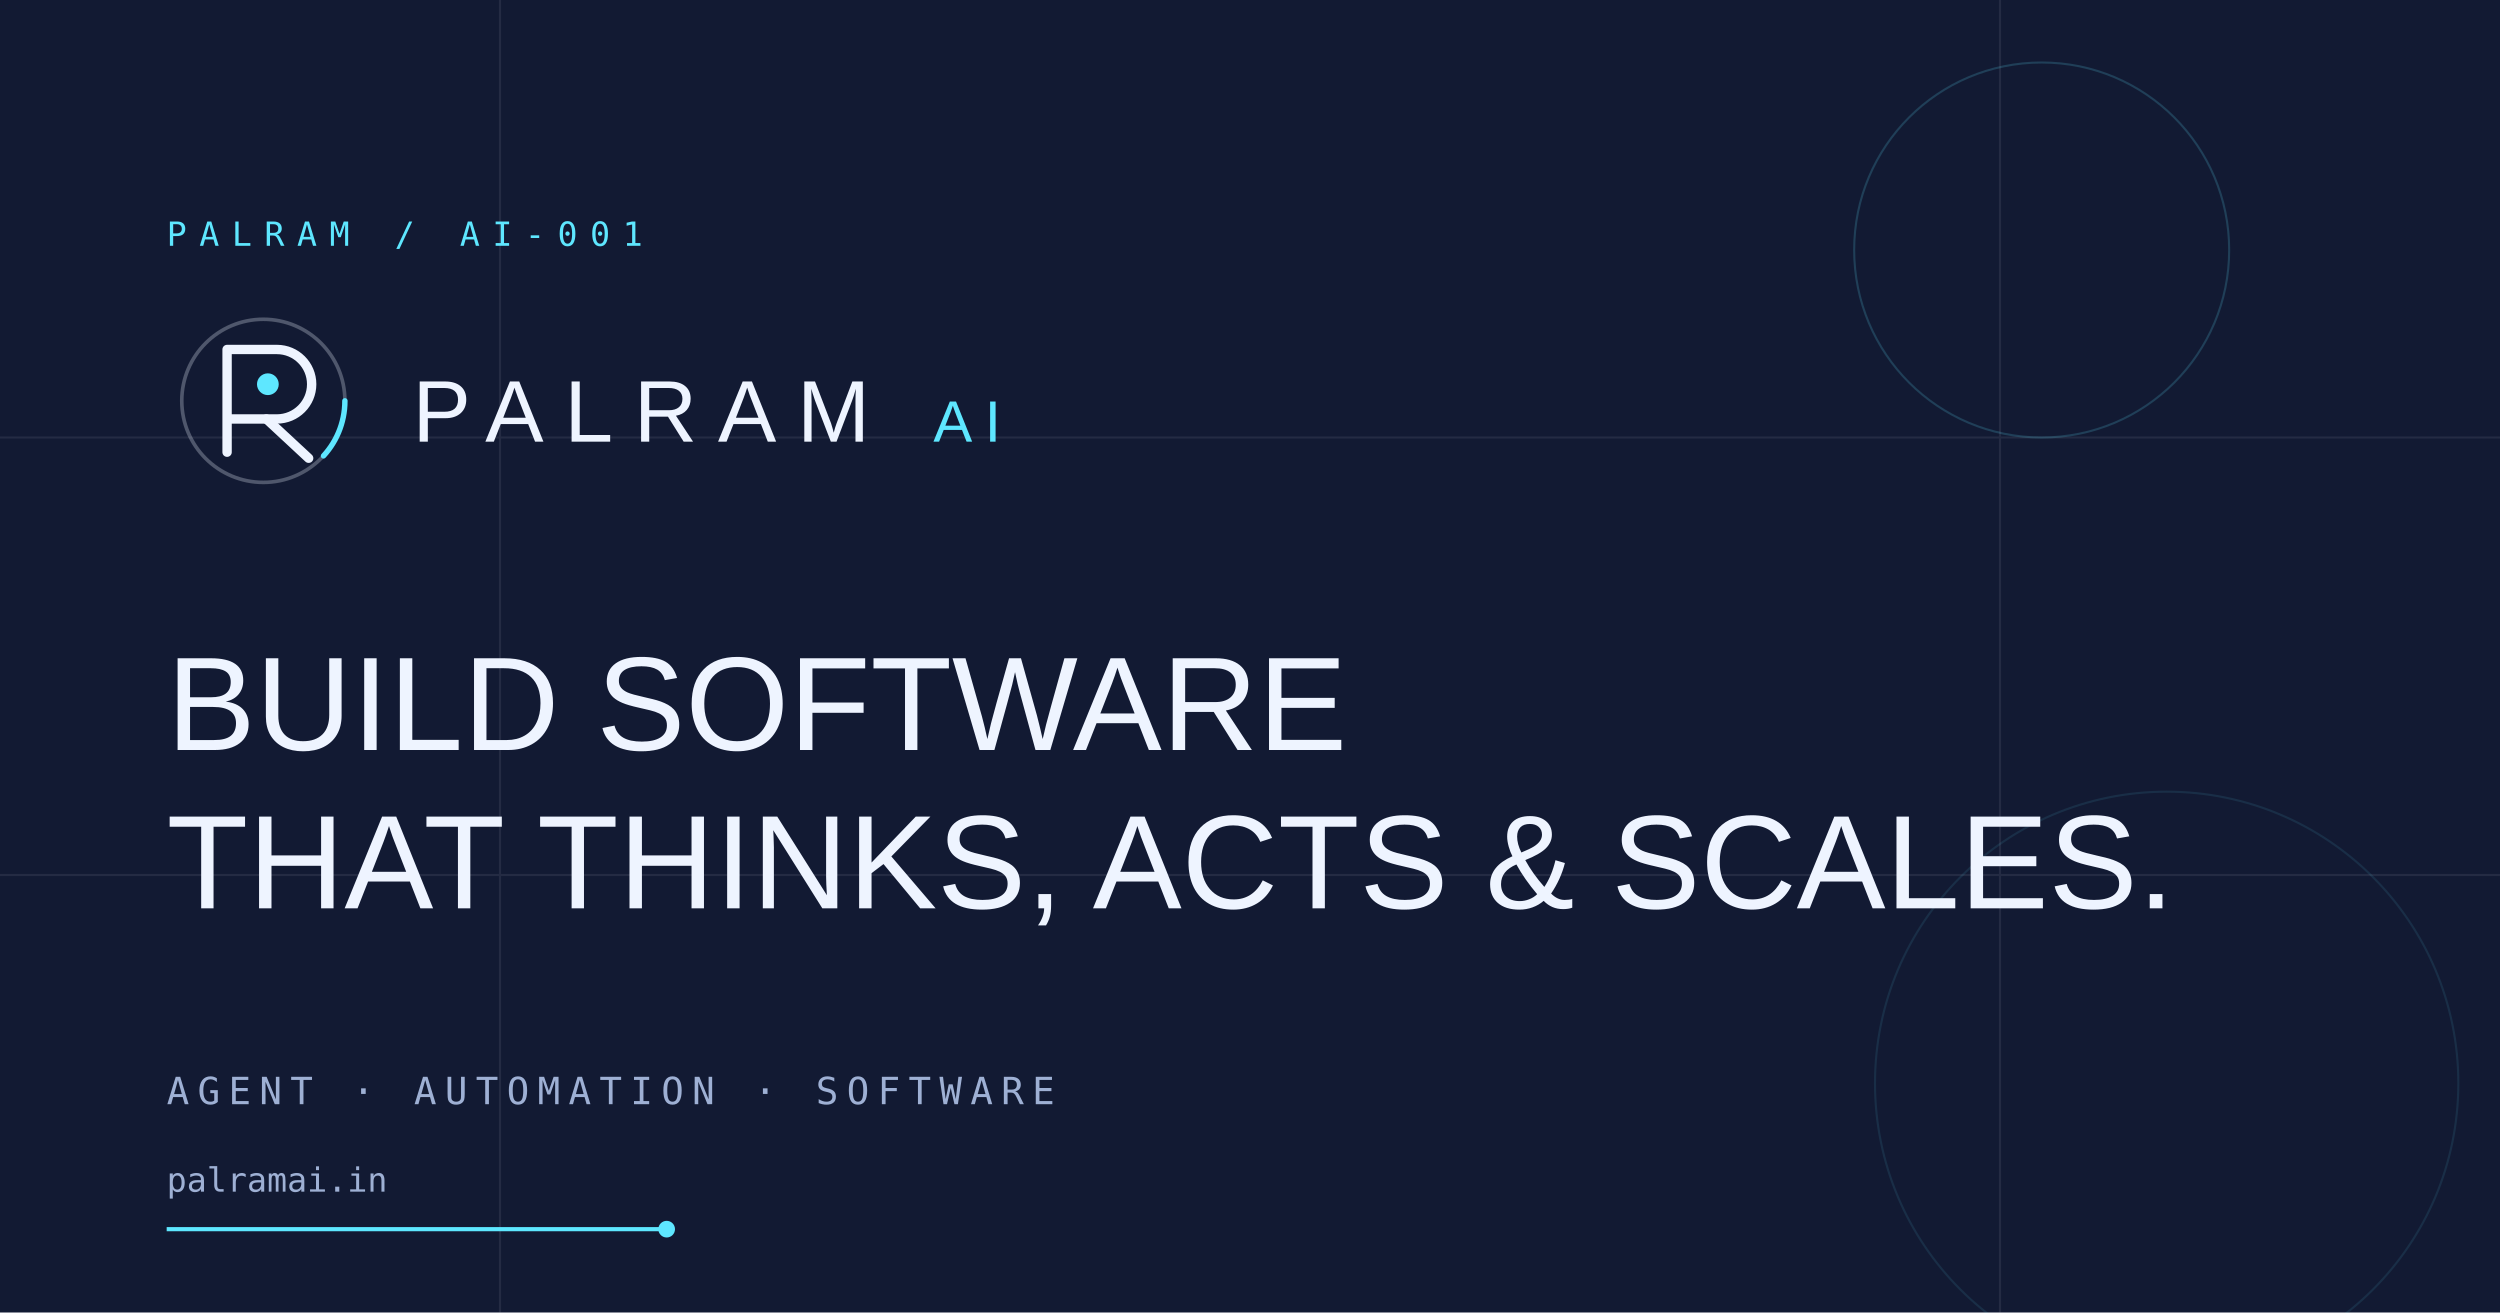
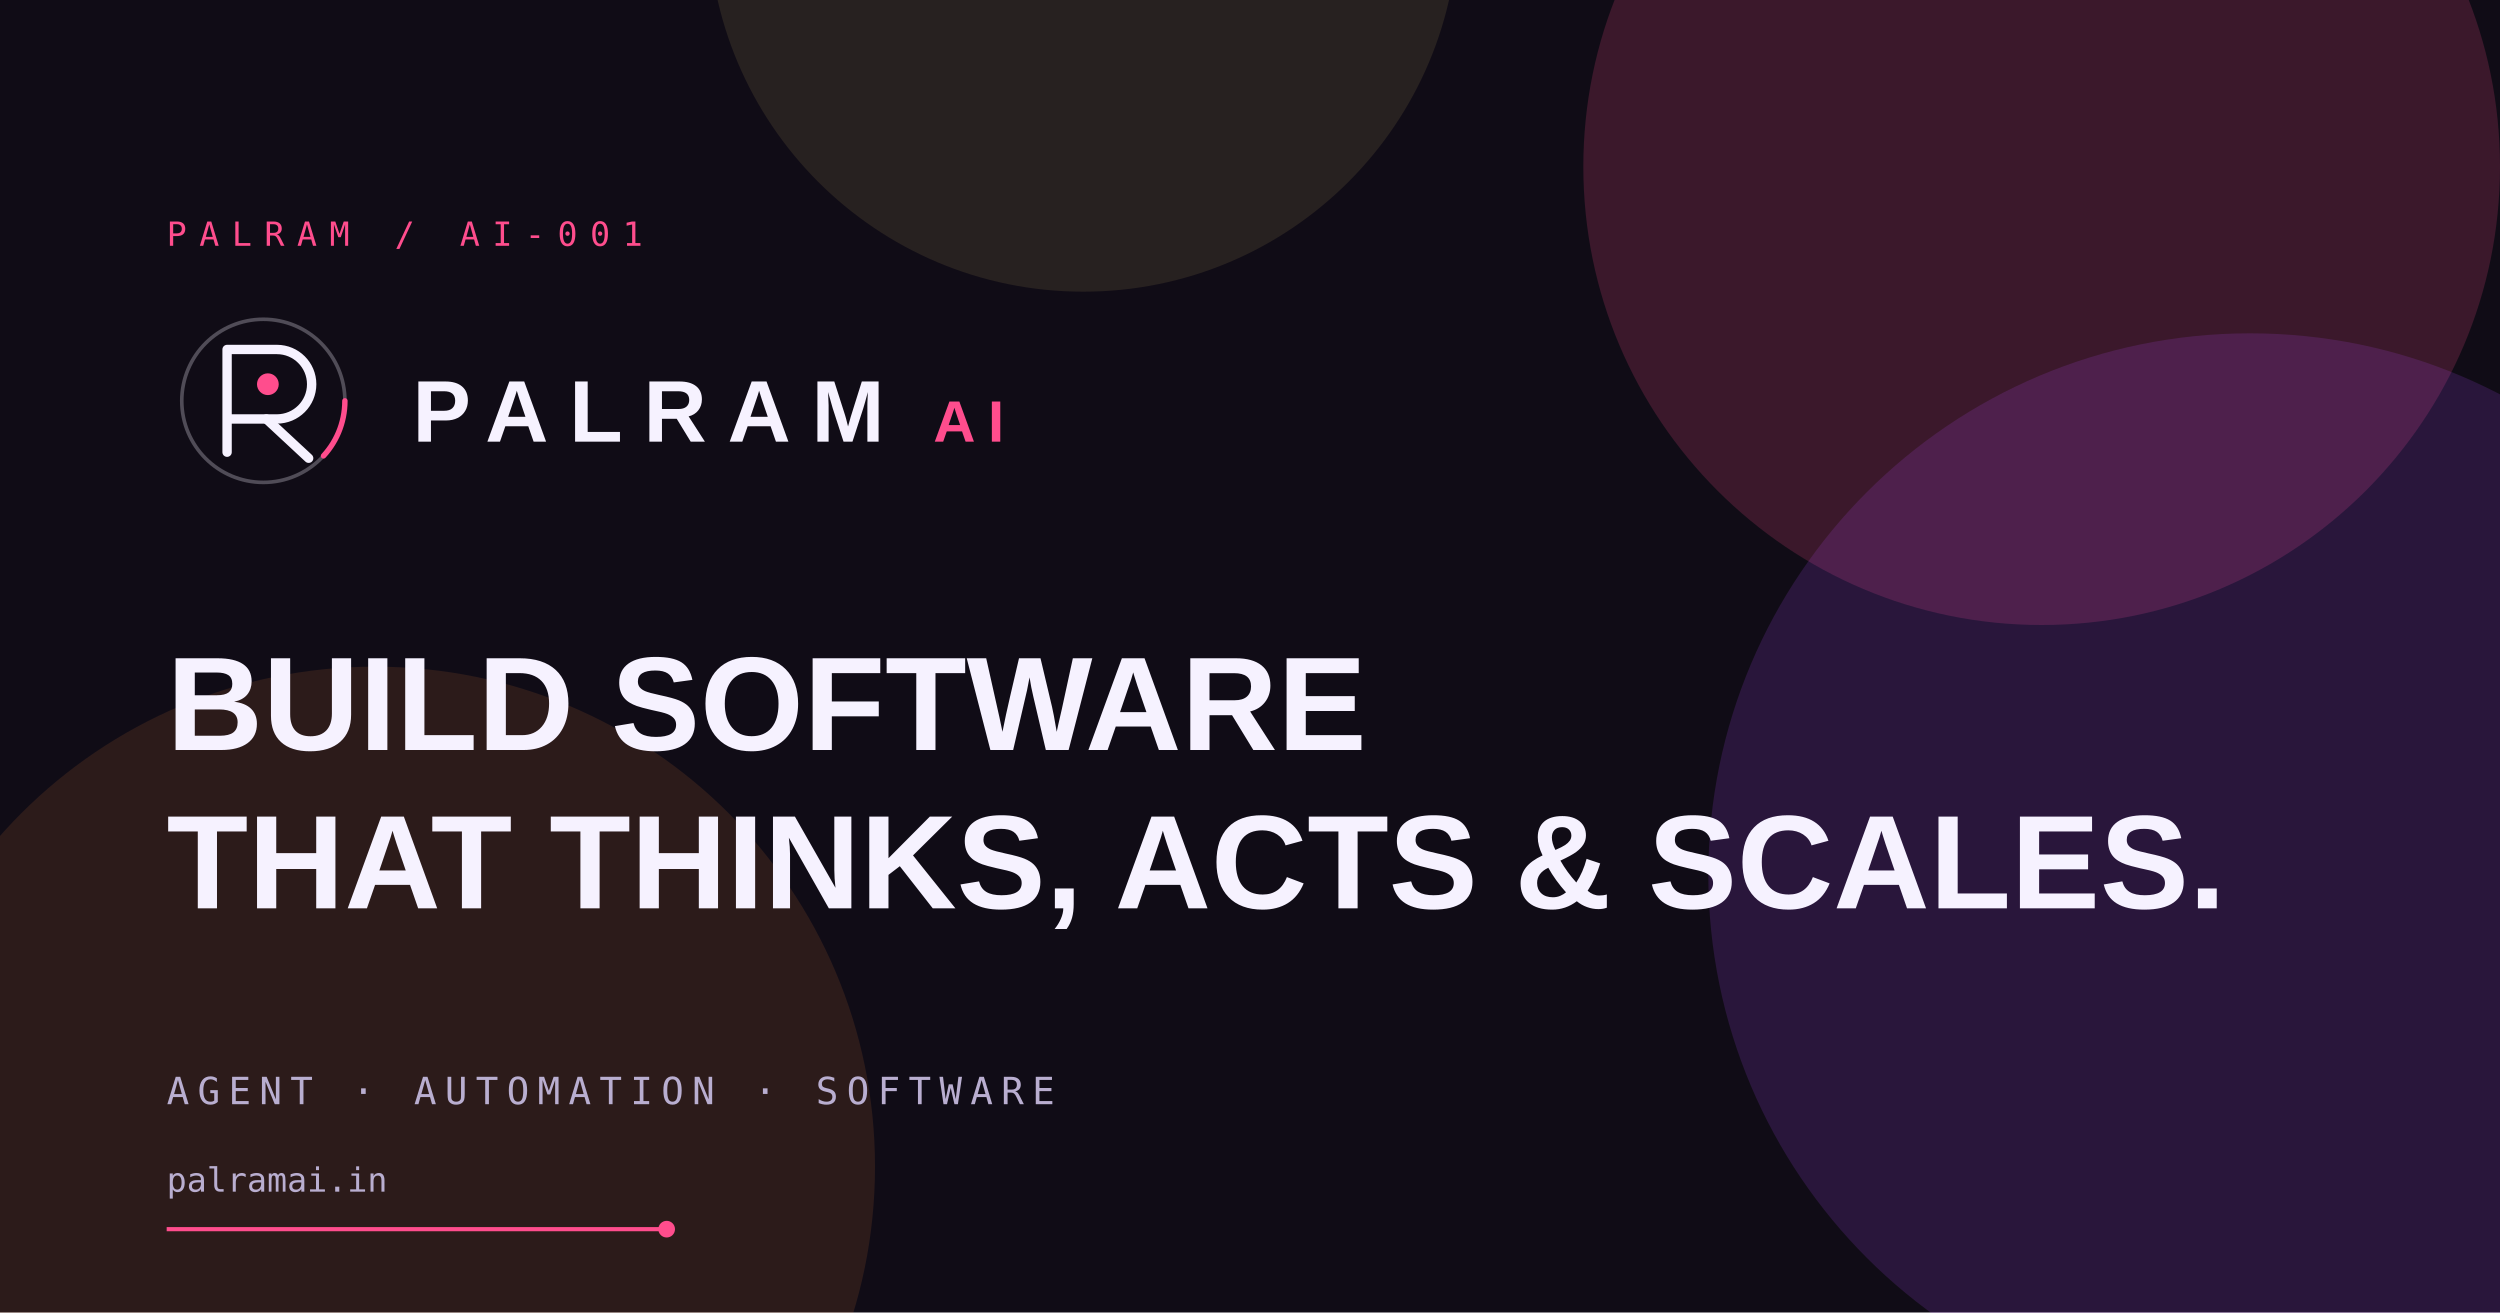
<svg xmlns="http://www.w3.org/2000/svg" viewBox="0 0 1200 630">
-   <rect width="1200" height="630" fill="#121A33" />
-   <g opacity=".08" fill="none" stroke="#EEF4FF" stroke-width="1">
-     <path d="M0 210h1200M0 420h1200M240 0v630M960 0v630" />
+   <rect width="1200" height="630" fill="#100C16" />
+   <circle cx="980" cy="80" r="220" fill="#FF4D8D" opacity=".18" />
+   <circle cx="1080" cy="420" r="260" fill="#B44BFF" opacity=".16" />
+   <circle cx="180" cy="560" r="240" fill="#FF8A3D" opacity=".12" />
+   <circle cx="520" cy="-40" r="180" fill="#FFE27A" opacity=".1" />
+   <text x="80" y="118" fill="#FF4D8D" font-family="IBM Plex Mono, monospace" font-size="16" letter-spacing="6">PALRAM / AI-001</text>
+   <g transform="translate(80 146) scale(1.45)">
+     <circle cx="32" cy="32" r="27" fill="none" stroke="#F6F2FF" stroke-width="1.2" opacity=".28" />
+     <circle cx="32" cy="32" r="27" fill="none" stroke="#FF4D8D" stroke-width="1.8" stroke-linecap="round" stroke-dasharray="20 150" />
+     <path d="M20 15 V49 M20 15 H36.5 A11.5 11.5 0 0 1 36.5 38 H20" fill="none" stroke="#F6F2FF" stroke-width="3.1" stroke-linecap="round" stroke-linejoin="round" />
+     <path d="M33 38 L47 51" fill="none" stroke="#F6F2FF" stroke-width="3.1" stroke-linecap="round" />
+     <circle cx="33.5" cy="26.5" r="3.6" fill="#FF4D8D" />
  </g>
-   <circle cx="980" cy="120" r="90" fill="none" stroke="#5EE7FF" stroke-width="1" opacity=".18" />
-   <circle cx="1040" cy="520" r="140" fill="none" stroke="#5EE7FF" stroke-width="1" opacity=".1" />
-   <text x="80" y="118" fill="#5EE7FF" font-family="IBM Plex Mono, monospace" font-size="16" letter-spacing="6">PALRAM / AI-001</text>
-   <g transform="translate(80 146) scale(1.45)">
-     <circle cx="32" cy="32" r="27" fill="none" stroke="#EEF4FF" stroke-width="1.2" opacity=".28" />
-     <circle cx="32" cy="32" r="27" fill="none" stroke="#5EE7FF" stroke-width="1.8" stroke-linecap="round" stroke-dasharray="20 150" />
-     <path d="M20 15 V49 M20 15 H36.5 A11.5 11.5 0 0 1 36.5 38 H20" fill="none" stroke="#EEF4FF" stroke-width="3.1" stroke-linecap="round" stroke-linejoin="round" />
-     <path d="M33 38 L47 51" fill="none" stroke="#EEF4FF" stroke-width="3.1" stroke-linecap="round" />
-     <circle cx="33.5" cy="26.5" r="3.6" fill="#5EE7FF" />
-   </g>
-   <text x="198" y="212" fill="#EEF4FF" font-family="Space Grotesk, Arial, sans-serif" font-size="42" font-weight="500" letter-spacing="10">PALRAM</text>
-   <text x="448" y="212" fill="#5EE7FF" font-family="Space Grotesk, Arial, sans-serif" font-size="28" font-weight="500" letter-spacing="6">AI</text>
-   <text x="80" y="360" fill="#EEF4FF" font-family="Space Grotesk, Arial, sans-serif" font-size="64" font-weight="500">BUILD SOFTWARE</text>
-   <text x="80" y="436" fill="#EEF4FF" font-family="Space Grotesk, Arial, sans-serif" font-size="64" font-weight="500">THAT THINKS, ACTS &amp; SCALES.</text>
-   <text x="80" y="530" fill="#9EB0D4" font-family="IBM Plex Mono, monospace" font-size="18" letter-spacing="4">AGENT · AUTOMATION · SOFTWARE</text>
-   <text x="80" y="572" fill="#9EB0D4" font-family="IBM Plex Mono, monospace" font-size="16">palramai.in</text>
-   <path d="M80 590 H320" stroke="#5EE7FF" stroke-width="2" />
-   <circle cx="320" cy="590" r="4" fill="#5EE7FF" />
+   <text x="198" y="212" fill="#F6F2FF" font-family="Syne, Outfit, Arial, sans-serif" font-size="42" font-weight="700" letter-spacing="10">PALRAM</text>
+   <text x="448" y="212" fill="#FF4D8D" font-family="Syne, Outfit, Arial, sans-serif" font-size="28" font-weight="700" letter-spacing="6">AI</text>
+   <text x="80" y="360" fill="#F6F2FF" font-family="Syne, Outfit, Arial, sans-serif" font-size="64" font-weight="800">BUILD SOFTWARE</text>
+   <text x="80" y="436" fill="#F6F2FF" font-family="Syne, Outfit, Arial, sans-serif" font-size="64" font-weight="800">THAT THINKS, ACTS &amp; SCALES.</text>
+   <text x="80" y="530" fill="#B9AED0" font-family="IBM Plex Mono, monospace" font-size="18" letter-spacing="4">AGENT · AUTOMATION · SOFTWARE</text>
+   <text x="80" y="572" fill="#B9AED0" font-family="IBM Plex Mono, monospace" font-size="16">palramai.in</text>
+   <path d="M80 590 H320" stroke="#FF4D8D" stroke-width="2" />
+   <circle cx="320" cy="590" r="4" fill="#FF4D8D" />
</svg>
